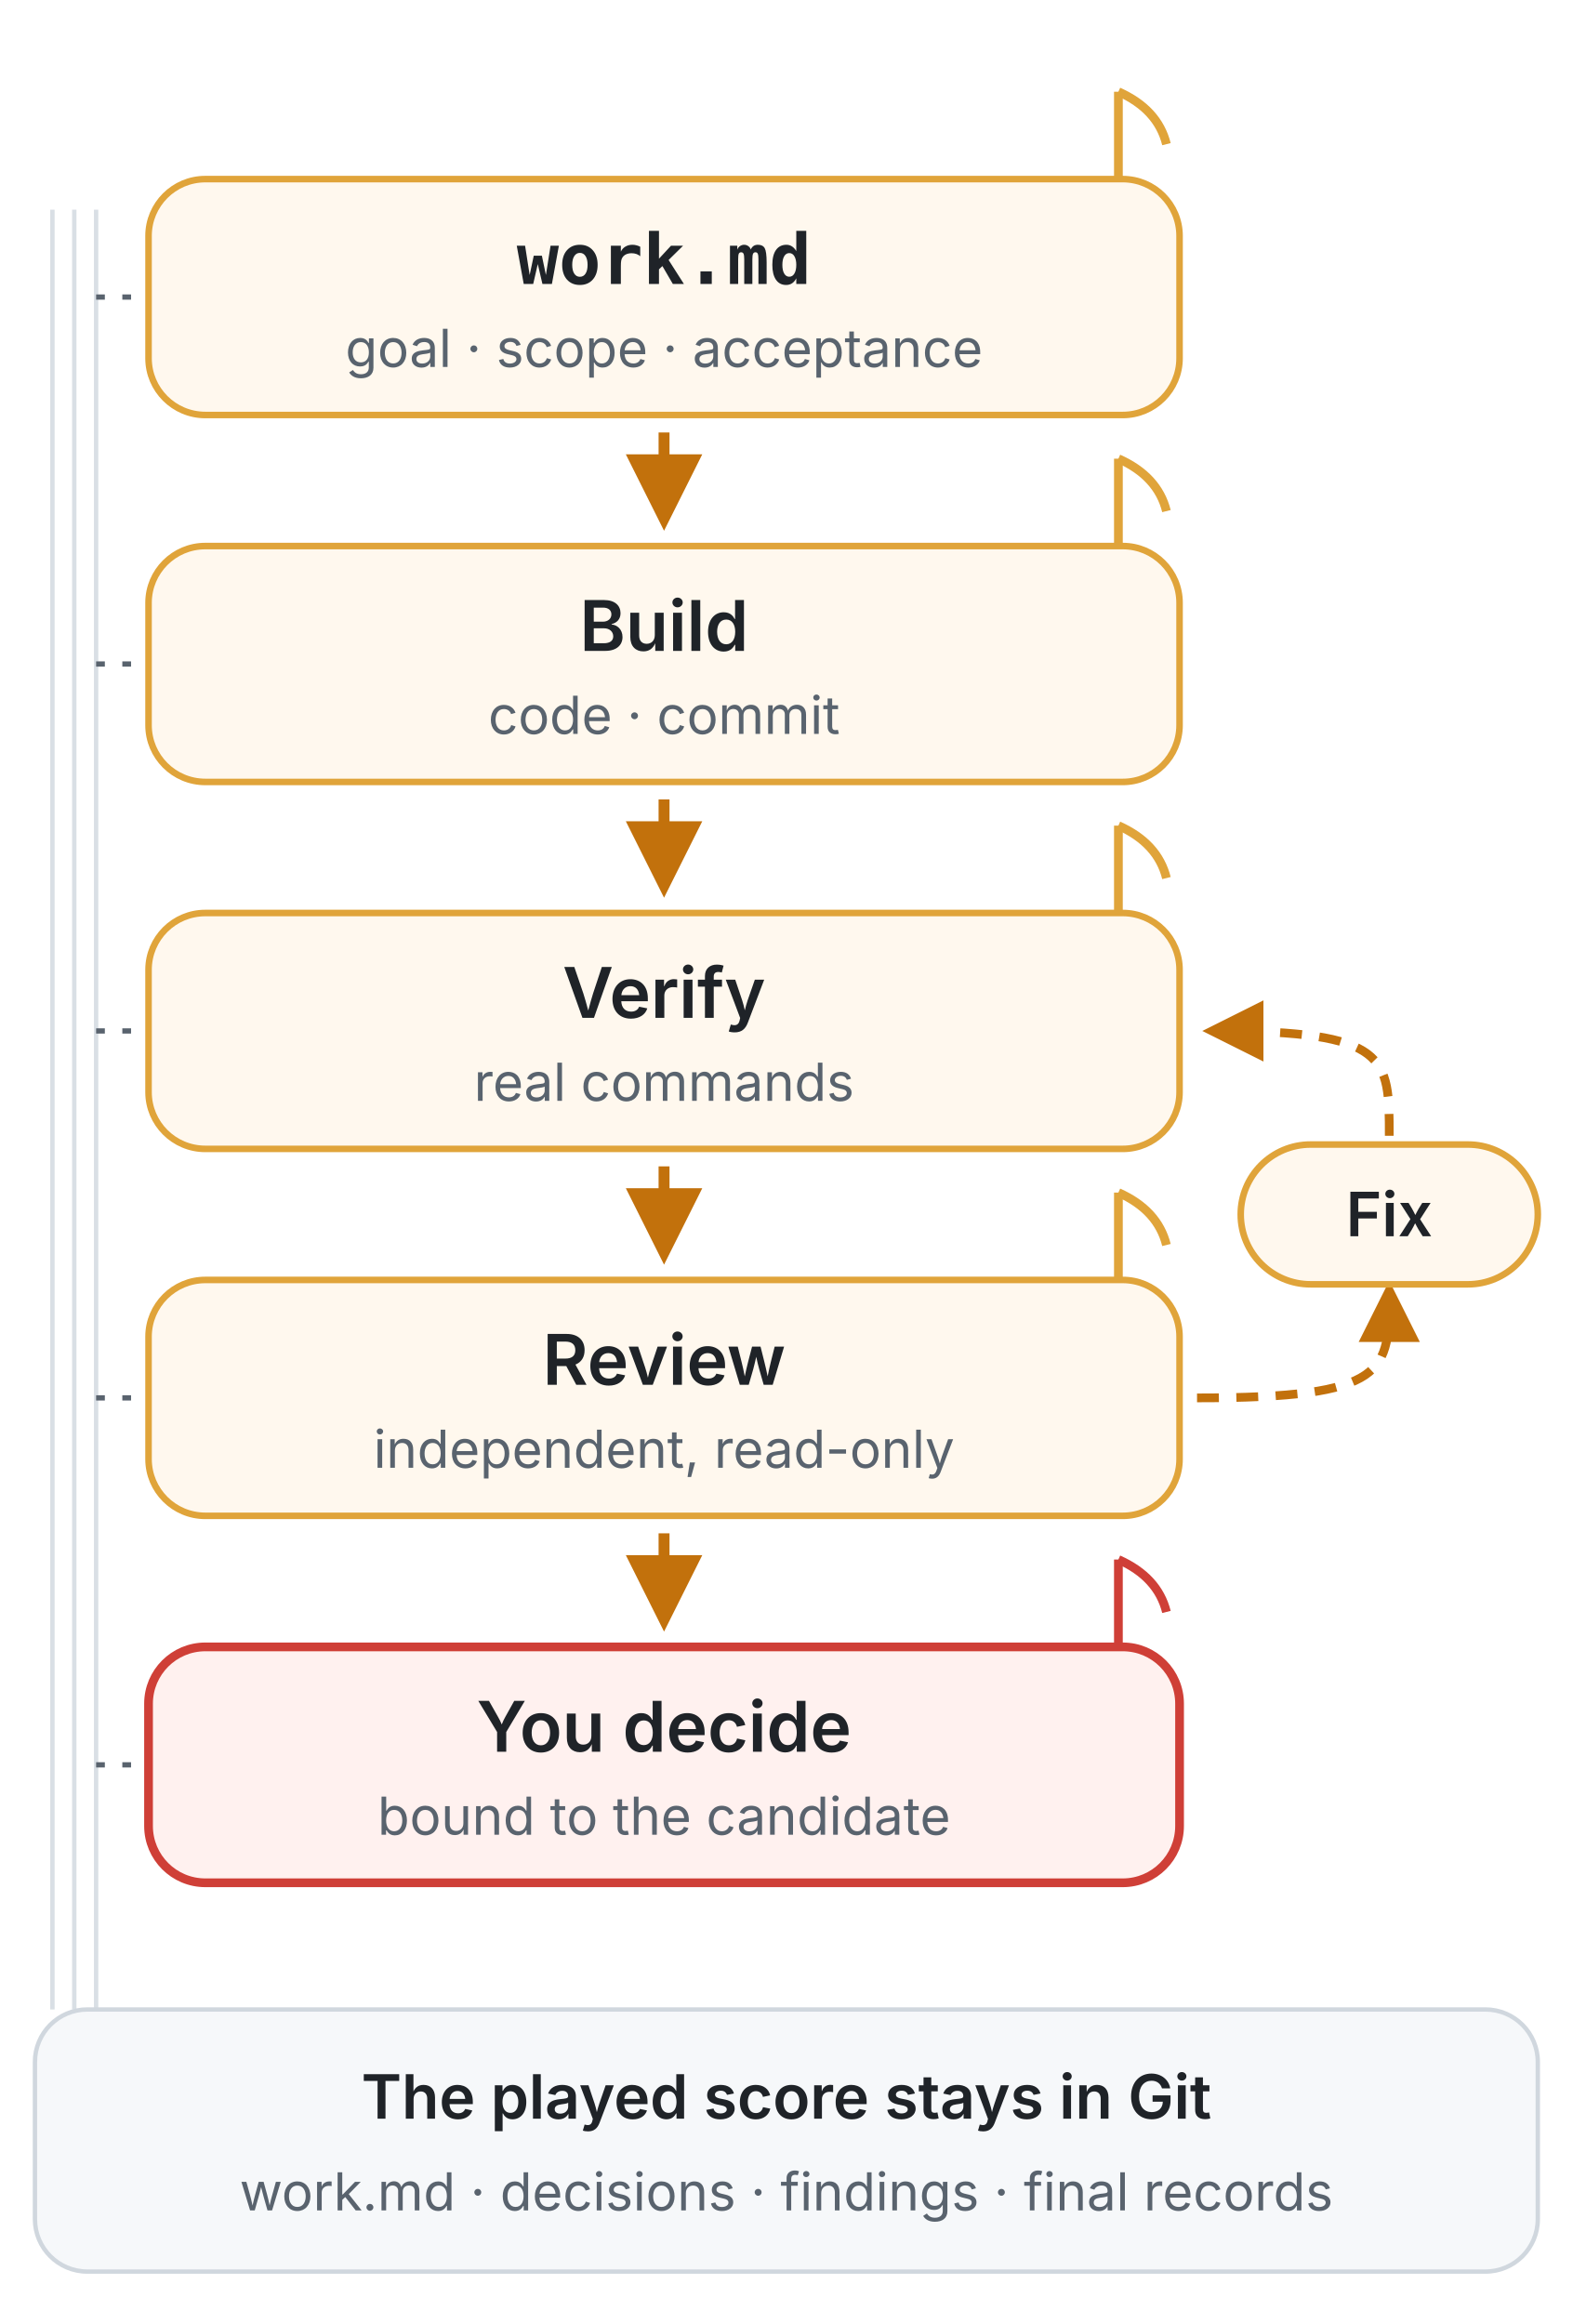
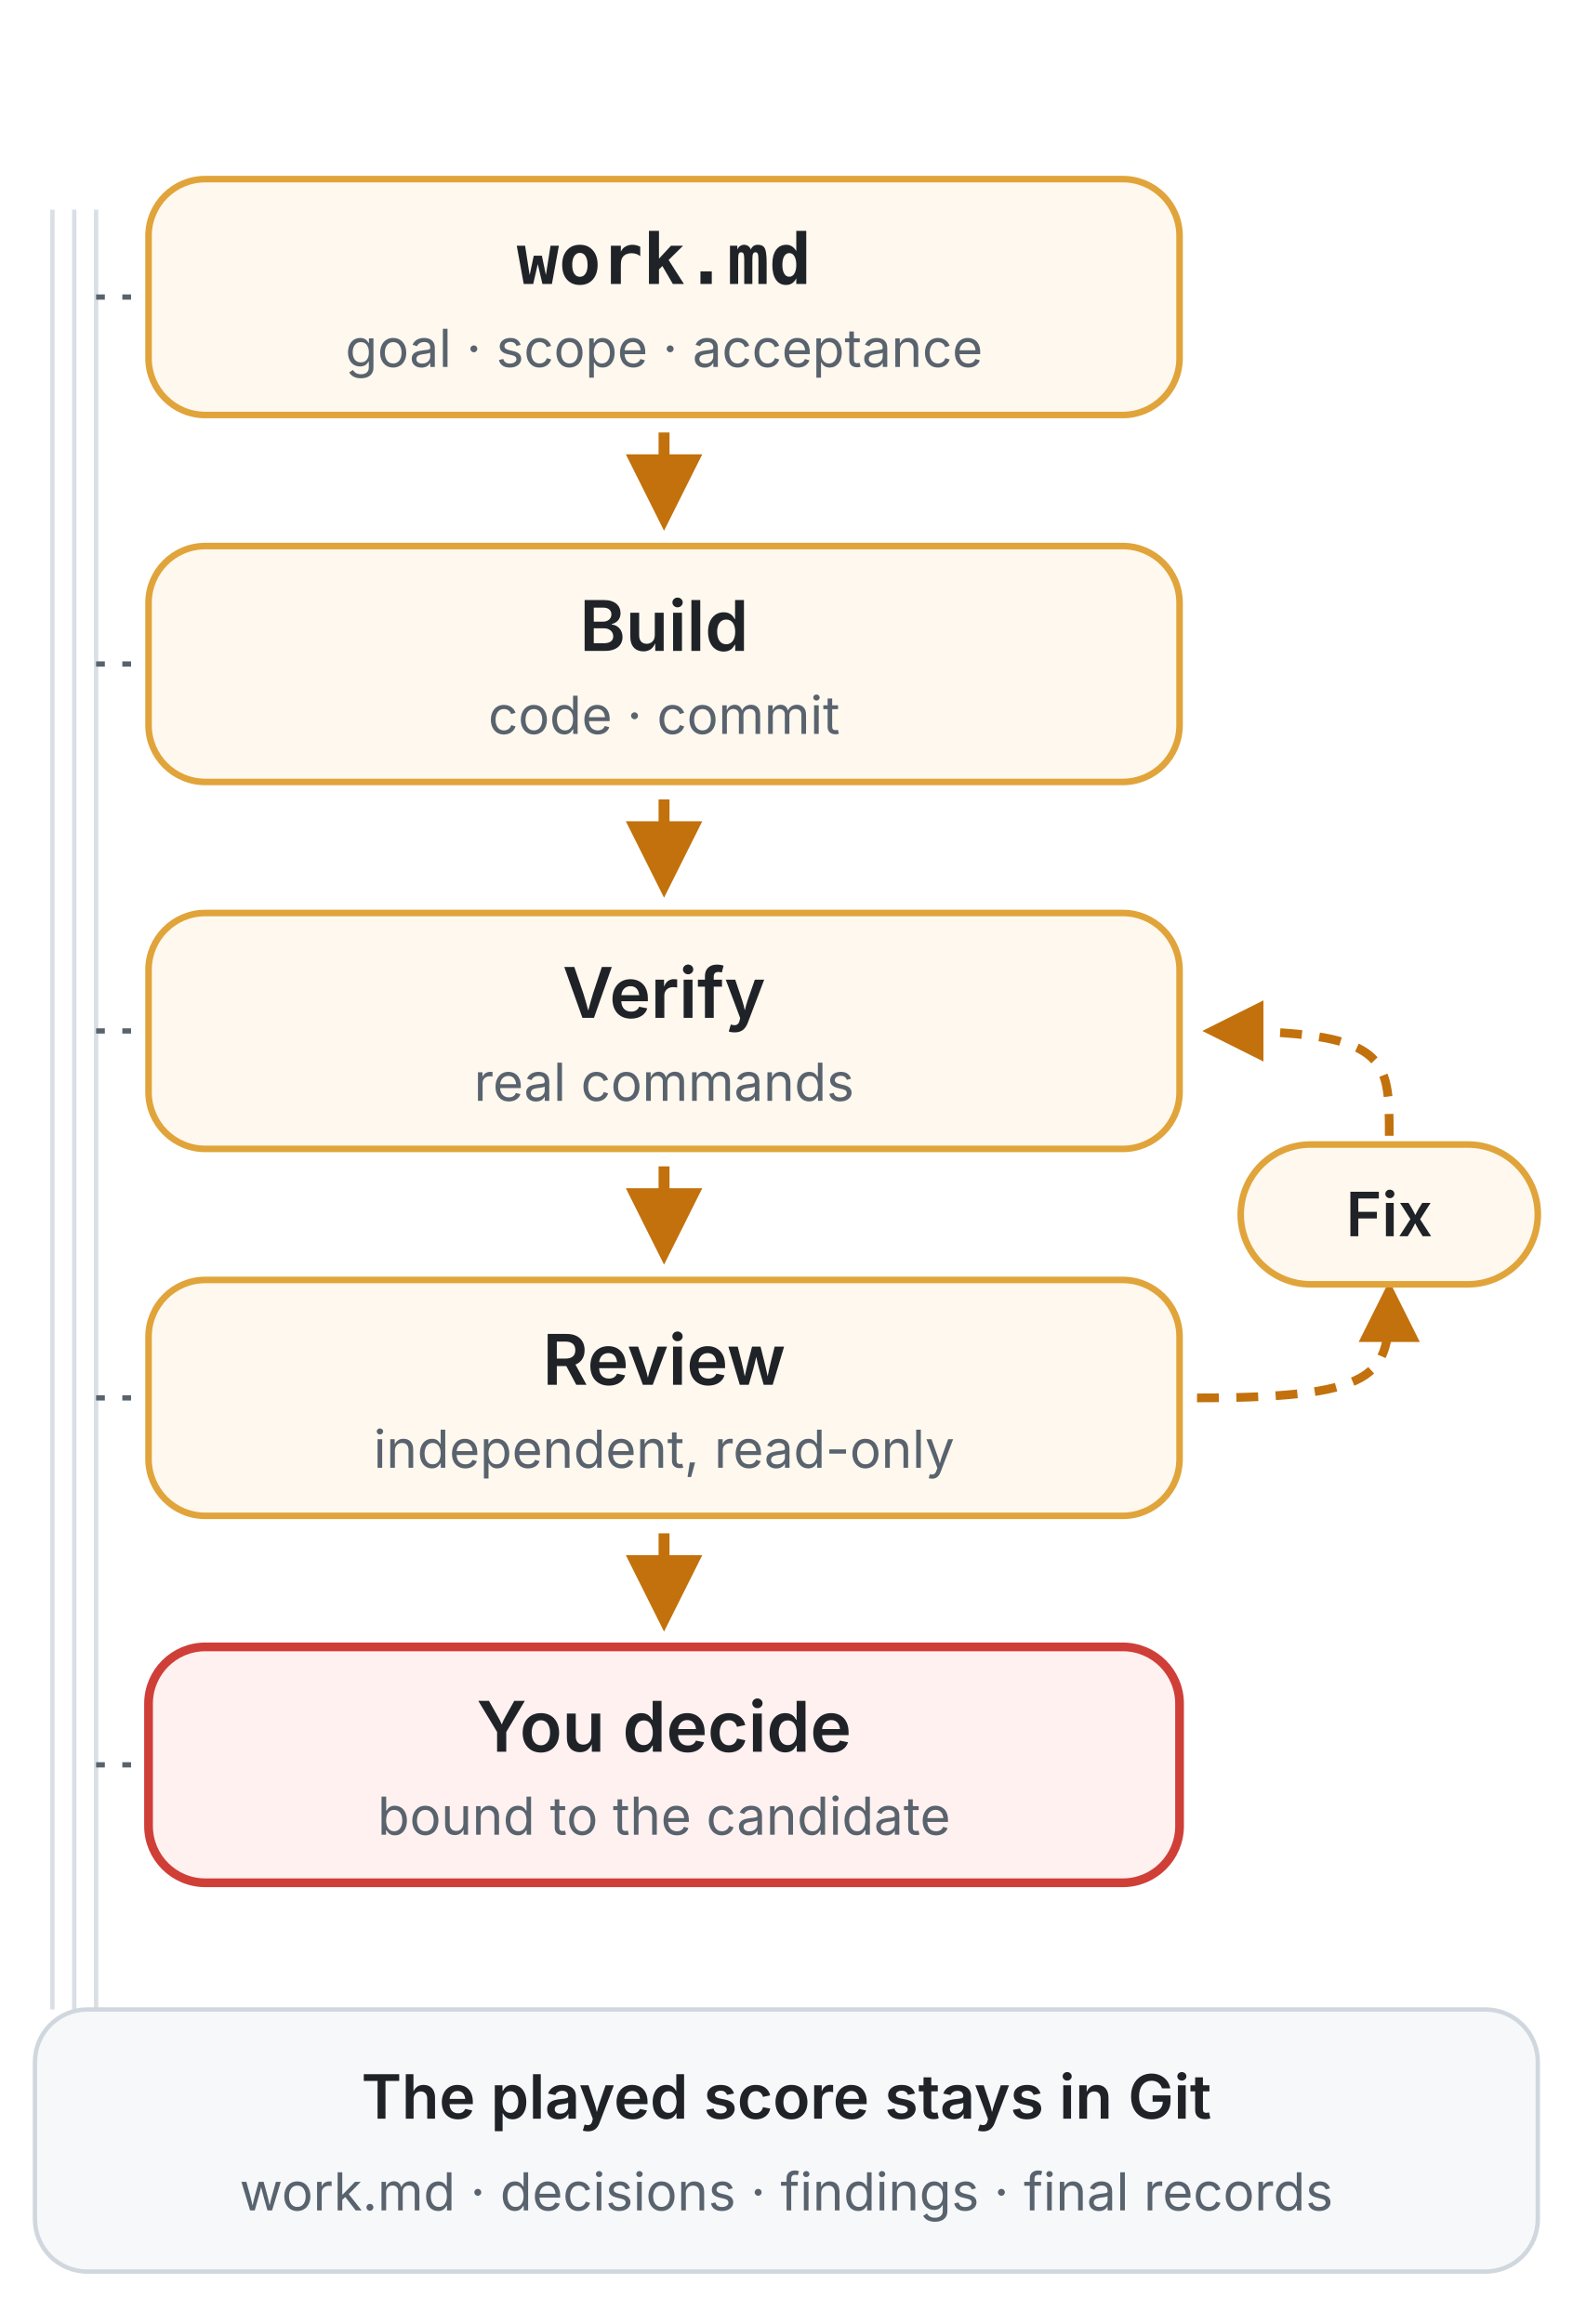
<svg xmlns="http://www.w3.org/2000/svg" width="360" height="532" viewBox="0 0 360 532" role="img">
  <defs>
    <marker id="arrow-light-n" viewBox="0 0 10 10" refX="8" refY="5" markerWidth="7" markerHeight="7" orient="auto-start-reverse">
      <path d="M 0 0 L 10 5 L 0 10 z" fill="#c2710c" />
    </marker>
  </defs>
  <line x1="12" y1="48" x2="12" y2="460" stroke="#d0d7de" stroke-width="1" opacity="0.8" />
  <line x1="17" y1="48" x2="17" y2="460" stroke="#d0d7de" stroke-width="1" opacity="0.8" />
  <line x1="22" y1="48" x2="22" y2="460" stroke="#d0d7de" stroke-width="1" opacity="0.8" />
  <line x1="152" y1="99" x2="152" y2="118" stroke="#c2710c" stroke-width="2.5" marker-end="url(#arrow-light-n)" />
  <line x1="152" y1="183" x2="152" y2="202" stroke="#c2710c" stroke-width="2.5" marker-end="url(#arrow-light-n)" />
  <line x1="152" y1="267" x2="152" y2="286" stroke="#c2710c" stroke-width="2.5" marker-end="url(#arrow-light-n)" />
  <line x1="152" y1="351" x2="152" y2="370" stroke="#c2710c" stroke-width="2.5" marker-end="url(#arrow-light-n)" />
  <path d="M 274 320 C 318 320, 318 314, 318 296" fill="none" stroke="#c2710c" stroke-width="2" stroke-dasharray="5 4" marker-end="url(#arrow-light-n)" />
  <path d="M 318 260 C 318 242, 318 236, 278 236" fill="none" stroke="#c2710c" stroke-width="2" stroke-dasharray="5 4" marker-end="url(#arrow-light-n)" />
  <rect x="284" y="262" width="68" height="32" rx="16" fill="#fff8ee" stroke="#e0a43a" stroke-width="1.5" />
  <text x="318" y="283" text-anchor="middle" font-family="-apple-system, 'Segoe UI', 'PingFang SC', 'Hiragino Sans GB', 'Noto Sans SC', sans-serif" font-size="14" font-weight="600" fill="#1f2328">Fix</text>
  <line x1="22" y1="68" x2="34" y2="68" stroke="#59636e" stroke-width="1.2" stroke-dasharray="2 4" />
  <rect x="34" y="41" width="236" height="54" rx="13" fill="#fff8ee" stroke="#e0a43a" stroke-width="1.5" />
-   <line x1="256" y1="41" x2="256" y2="21" stroke="#e0a43a" stroke-width="2" />
-   <path d="M 256 21 q 9 4 11 12" fill="none" stroke="#e0a43a" stroke-width="2" />
  <text x="152" y="65" text-anchor="middle" font-family="ui-monospace, SFMono-Regular, Menlo, Consolas, monospace" font-size="16" font-weight="600" fill="#1f2328">work.md</text>
  <text x="152" y="84" text-anchor="middle" font-family="-apple-system, 'Segoe UI', 'PingFang SC', 'Hiragino Sans GB', 'Noto Sans SC', sans-serif" font-size="12" fill="#59636e">goal · scope · acceptance</text>
  <line x1="22" y1="152" x2="34" y2="152" stroke="#59636e" stroke-width="1.2" stroke-dasharray="2 4" />
  <rect x="34" y="125" width="236" height="54" rx="13" fill="#fff8ee" stroke="#e0a43a" stroke-width="1.5" />
-   <line x1="256" y1="125" x2="256" y2="105" stroke="#e0a43a" stroke-width="2" />
-   <path d="M 256 105 q 9 4 11 12" fill="none" stroke="#e0a43a" stroke-width="2" />
  <text x="152" y="149" text-anchor="middle" font-family="-apple-system, 'Segoe UI', 'PingFang SC', 'Hiragino Sans GB', 'Noto Sans SC', sans-serif" font-size="16" font-weight="600" fill="#1f2328">Build</text>
  <text x="152" y="168" text-anchor="middle" font-family="-apple-system, 'Segoe UI', 'PingFang SC', 'Hiragino Sans GB', 'Noto Sans SC', sans-serif" font-size="12" fill="#59636e">code · commit</text>
  <line x1="22" y1="236" x2="34" y2="236" stroke="#59636e" stroke-width="1.2" stroke-dasharray="2 4" />
  <rect x="34" y="209" width="236" height="54" rx="13" fill="#fff8ee" stroke="#e0a43a" stroke-width="1.5" />
-   <line x1="256" y1="209" x2="256" y2="189" stroke="#e0a43a" stroke-width="2" />
-   <path d="M 256 189 q 9 4 11 12" fill="none" stroke="#e0a43a" stroke-width="2" />
  <text x="152" y="233" text-anchor="middle" font-family="-apple-system, 'Segoe UI', 'PingFang SC', 'Hiragino Sans GB', 'Noto Sans SC', sans-serif" font-size="16" font-weight="600" fill="#1f2328">Verify</text>
  <text x="152" y="252" text-anchor="middle" font-family="-apple-system, 'Segoe UI', 'PingFang SC', 'Hiragino Sans GB', 'Noto Sans SC', sans-serif" font-size="12" fill="#59636e">real commands</text>
  <line x1="22" y1="320" x2="34" y2="320" stroke="#59636e" stroke-width="1.2" stroke-dasharray="2 4" />
  <rect x="34" y="293" width="236" height="54" rx="13" fill="#fff8ee" stroke="#e0a43a" stroke-width="1.5" />
-   <line x1="256" y1="293" x2="256" y2="273" stroke="#e0a43a" stroke-width="2" />
-   <path d="M 256 273 q 9 4 11 12" fill="none" stroke="#e0a43a" stroke-width="2" />
  <text x="152" y="317" text-anchor="middle" font-family="-apple-system, 'Segoe UI', 'PingFang SC', 'Hiragino Sans GB', 'Noto Sans SC', sans-serif" font-size="16" font-weight="600" fill="#1f2328">Review</text>
  <text x="152" y="336" text-anchor="middle" font-family="-apple-system, 'Segoe UI', 'PingFang SC', 'Hiragino Sans GB', 'Noto Sans SC', sans-serif" font-size="12" fill="#59636e">independent, read-only</text>
  <line x1="22" y1="404" x2="34" y2="404" stroke="#59636e" stroke-width="1.2" stroke-dasharray="2 4" />
  <rect x="34" y="377" width="236" height="54" rx="13" fill="#fff1ef" stroke="#cf3f37" stroke-width="2" />
-   <line x1="256" y1="377" x2="256" y2="357" stroke="#cf3f37" stroke-width="2" />
-   <path d="M 256 357 q 9 4 11 12" fill="none" stroke="#cf3f37" stroke-width="2" />
  <text x="152" y="401" text-anchor="middle" font-family="-apple-system, 'Segoe UI', 'PingFang SC', 'Hiragino Sans GB', 'Noto Sans SC', sans-serif" font-size="16" font-weight="600" fill="#1f2328">You decide</text>
  <text x="152" y="420" text-anchor="middle" font-family="-apple-system, 'Segoe UI', 'PingFang SC', 'Hiragino Sans GB', 'Noto Sans SC', sans-serif" font-size="12" fill="#59636e">bound to the candidate</text>
  <rect x="8" y="460" width="344" height="60" rx="12" fill="#f6f8fa" stroke="#d0d7de" stroke-width="1" />
  <text x="180" y="485" text-anchor="middle" font-family="-apple-system, 'Segoe UI', 'PingFang SC', 'Hiragino Sans GB', 'Noto Sans SC', sans-serif" font-size="14" font-weight="600" fill="#1f2328">The played score stays in Git</text>
  <text x="180" y="506" text-anchor="middle" font-family="-apple-system, 'Segoe UI', 'PingFang SC', 'Hiragino Sans GB', 'Noto Sans SC', sans-serif" font-size="12" fill="#59636e">work.md · decisions · findings · final records</text>
</svg>
